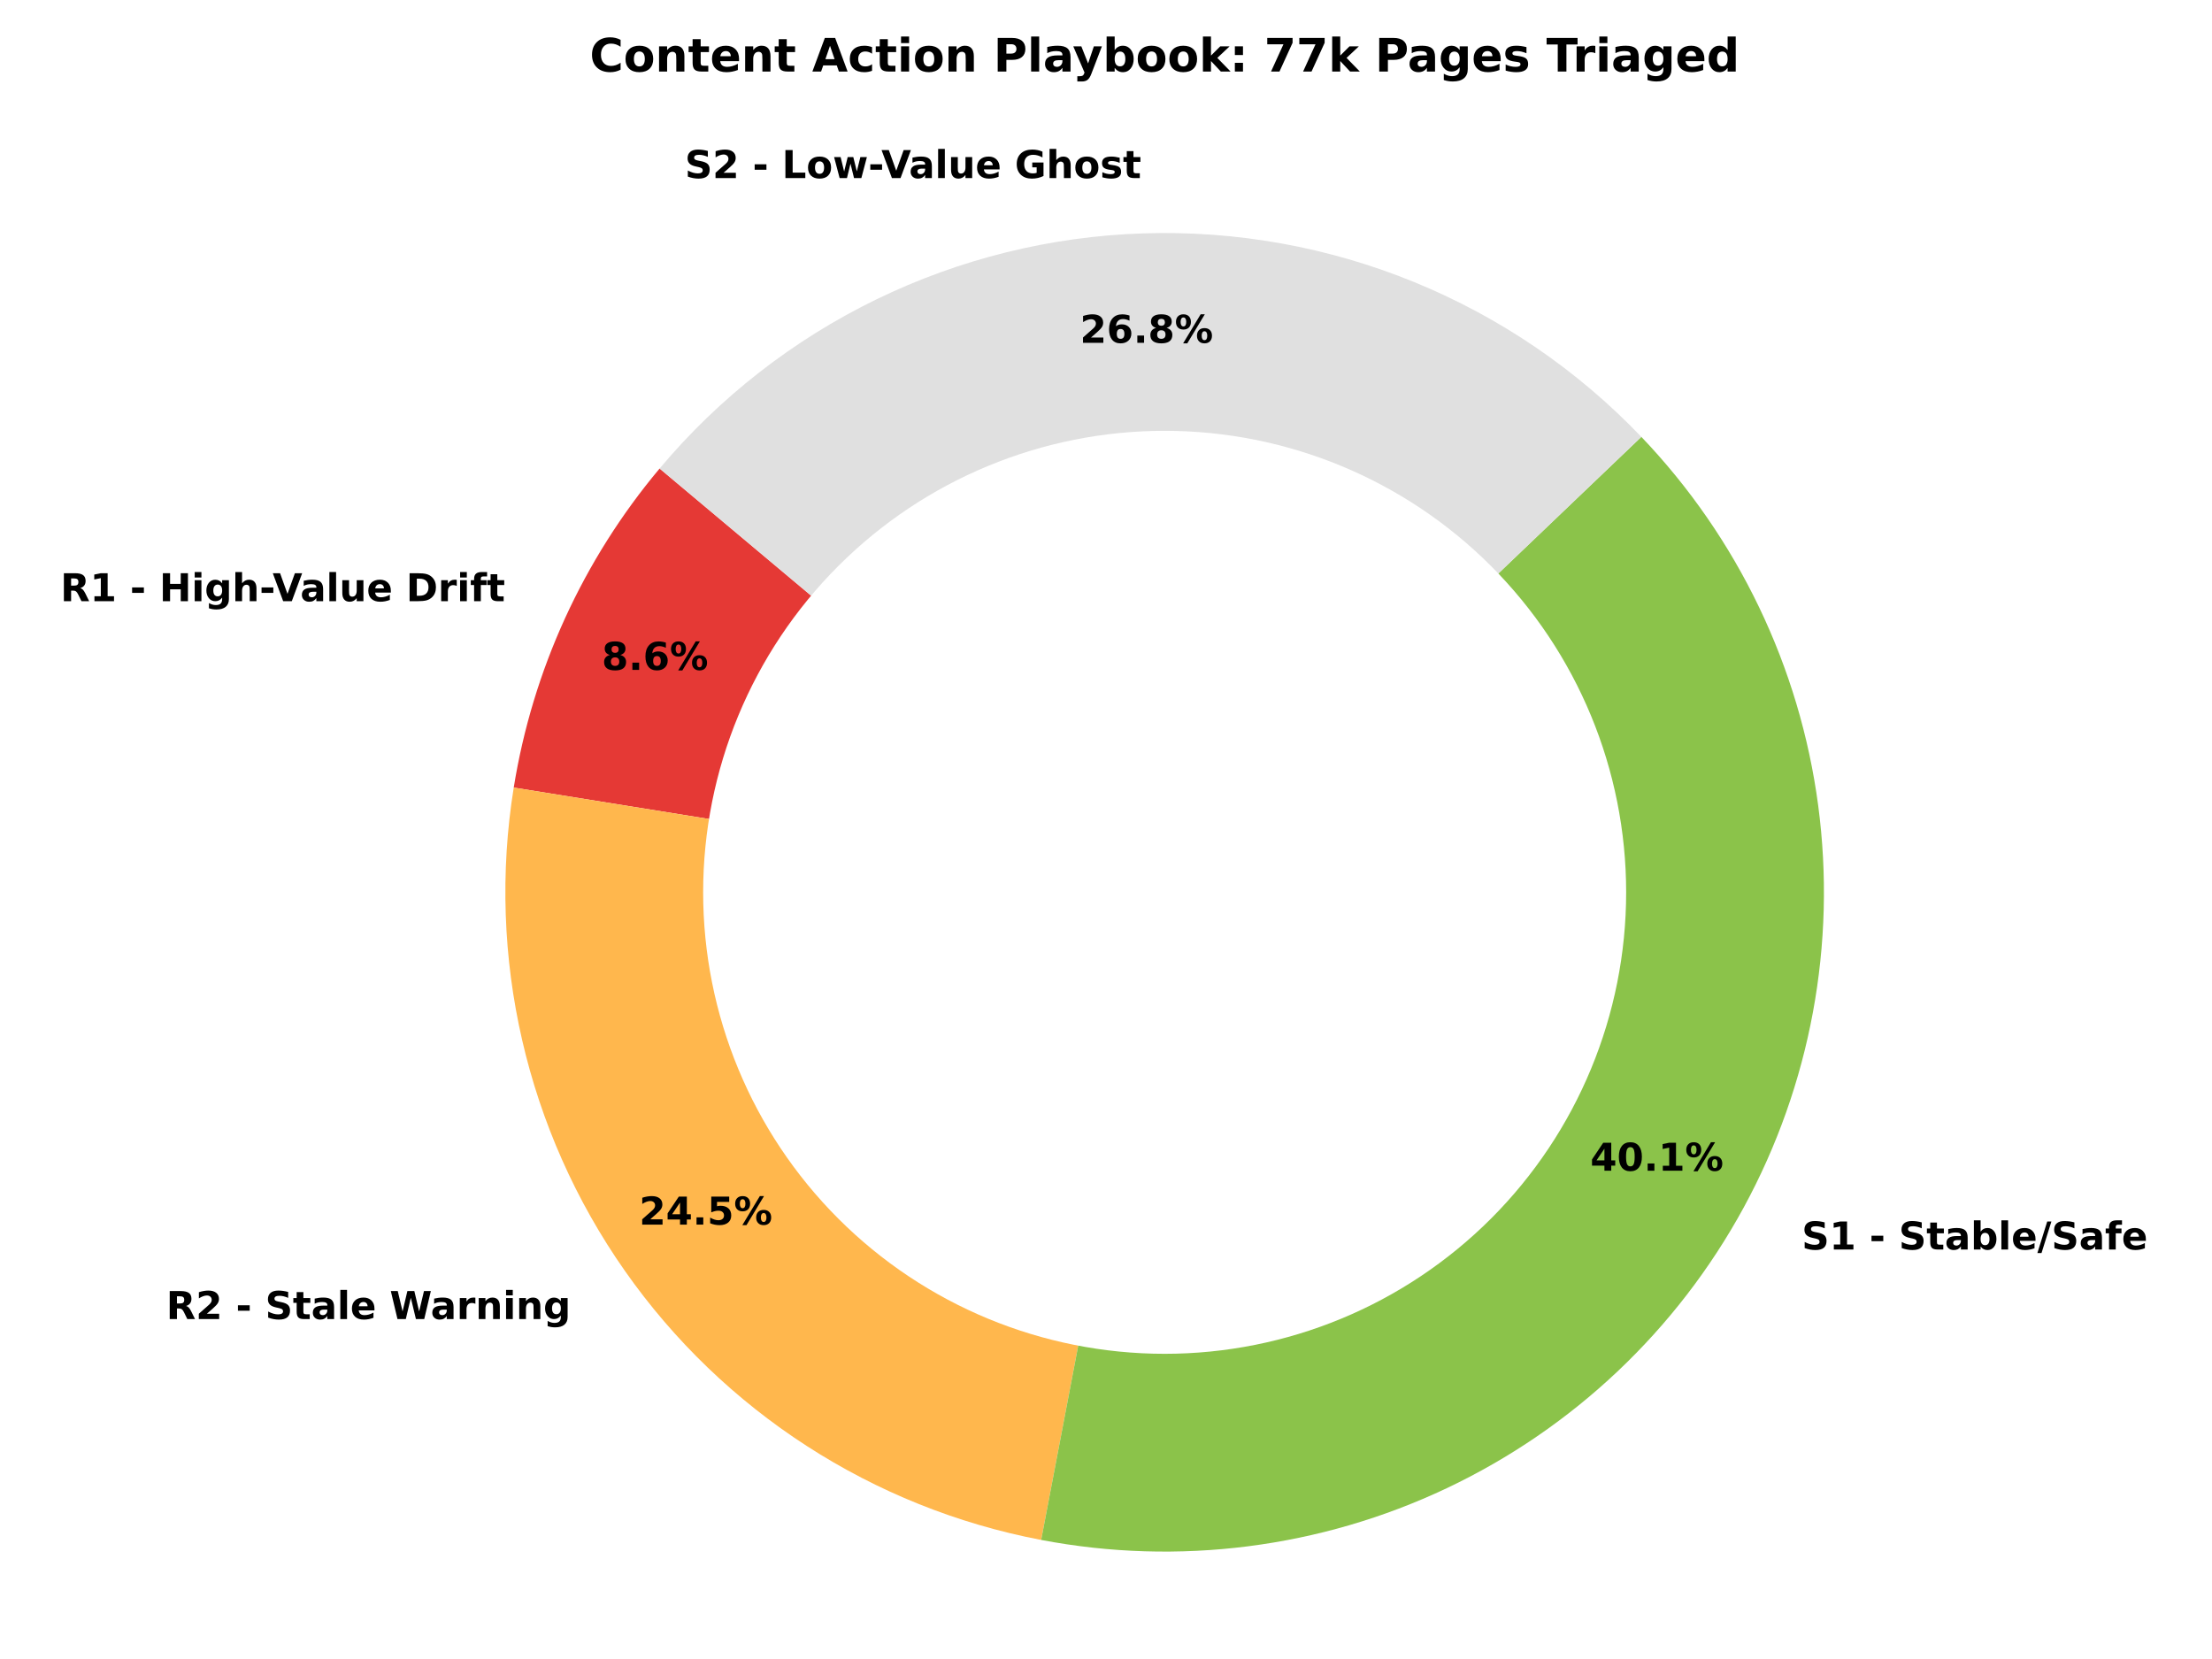
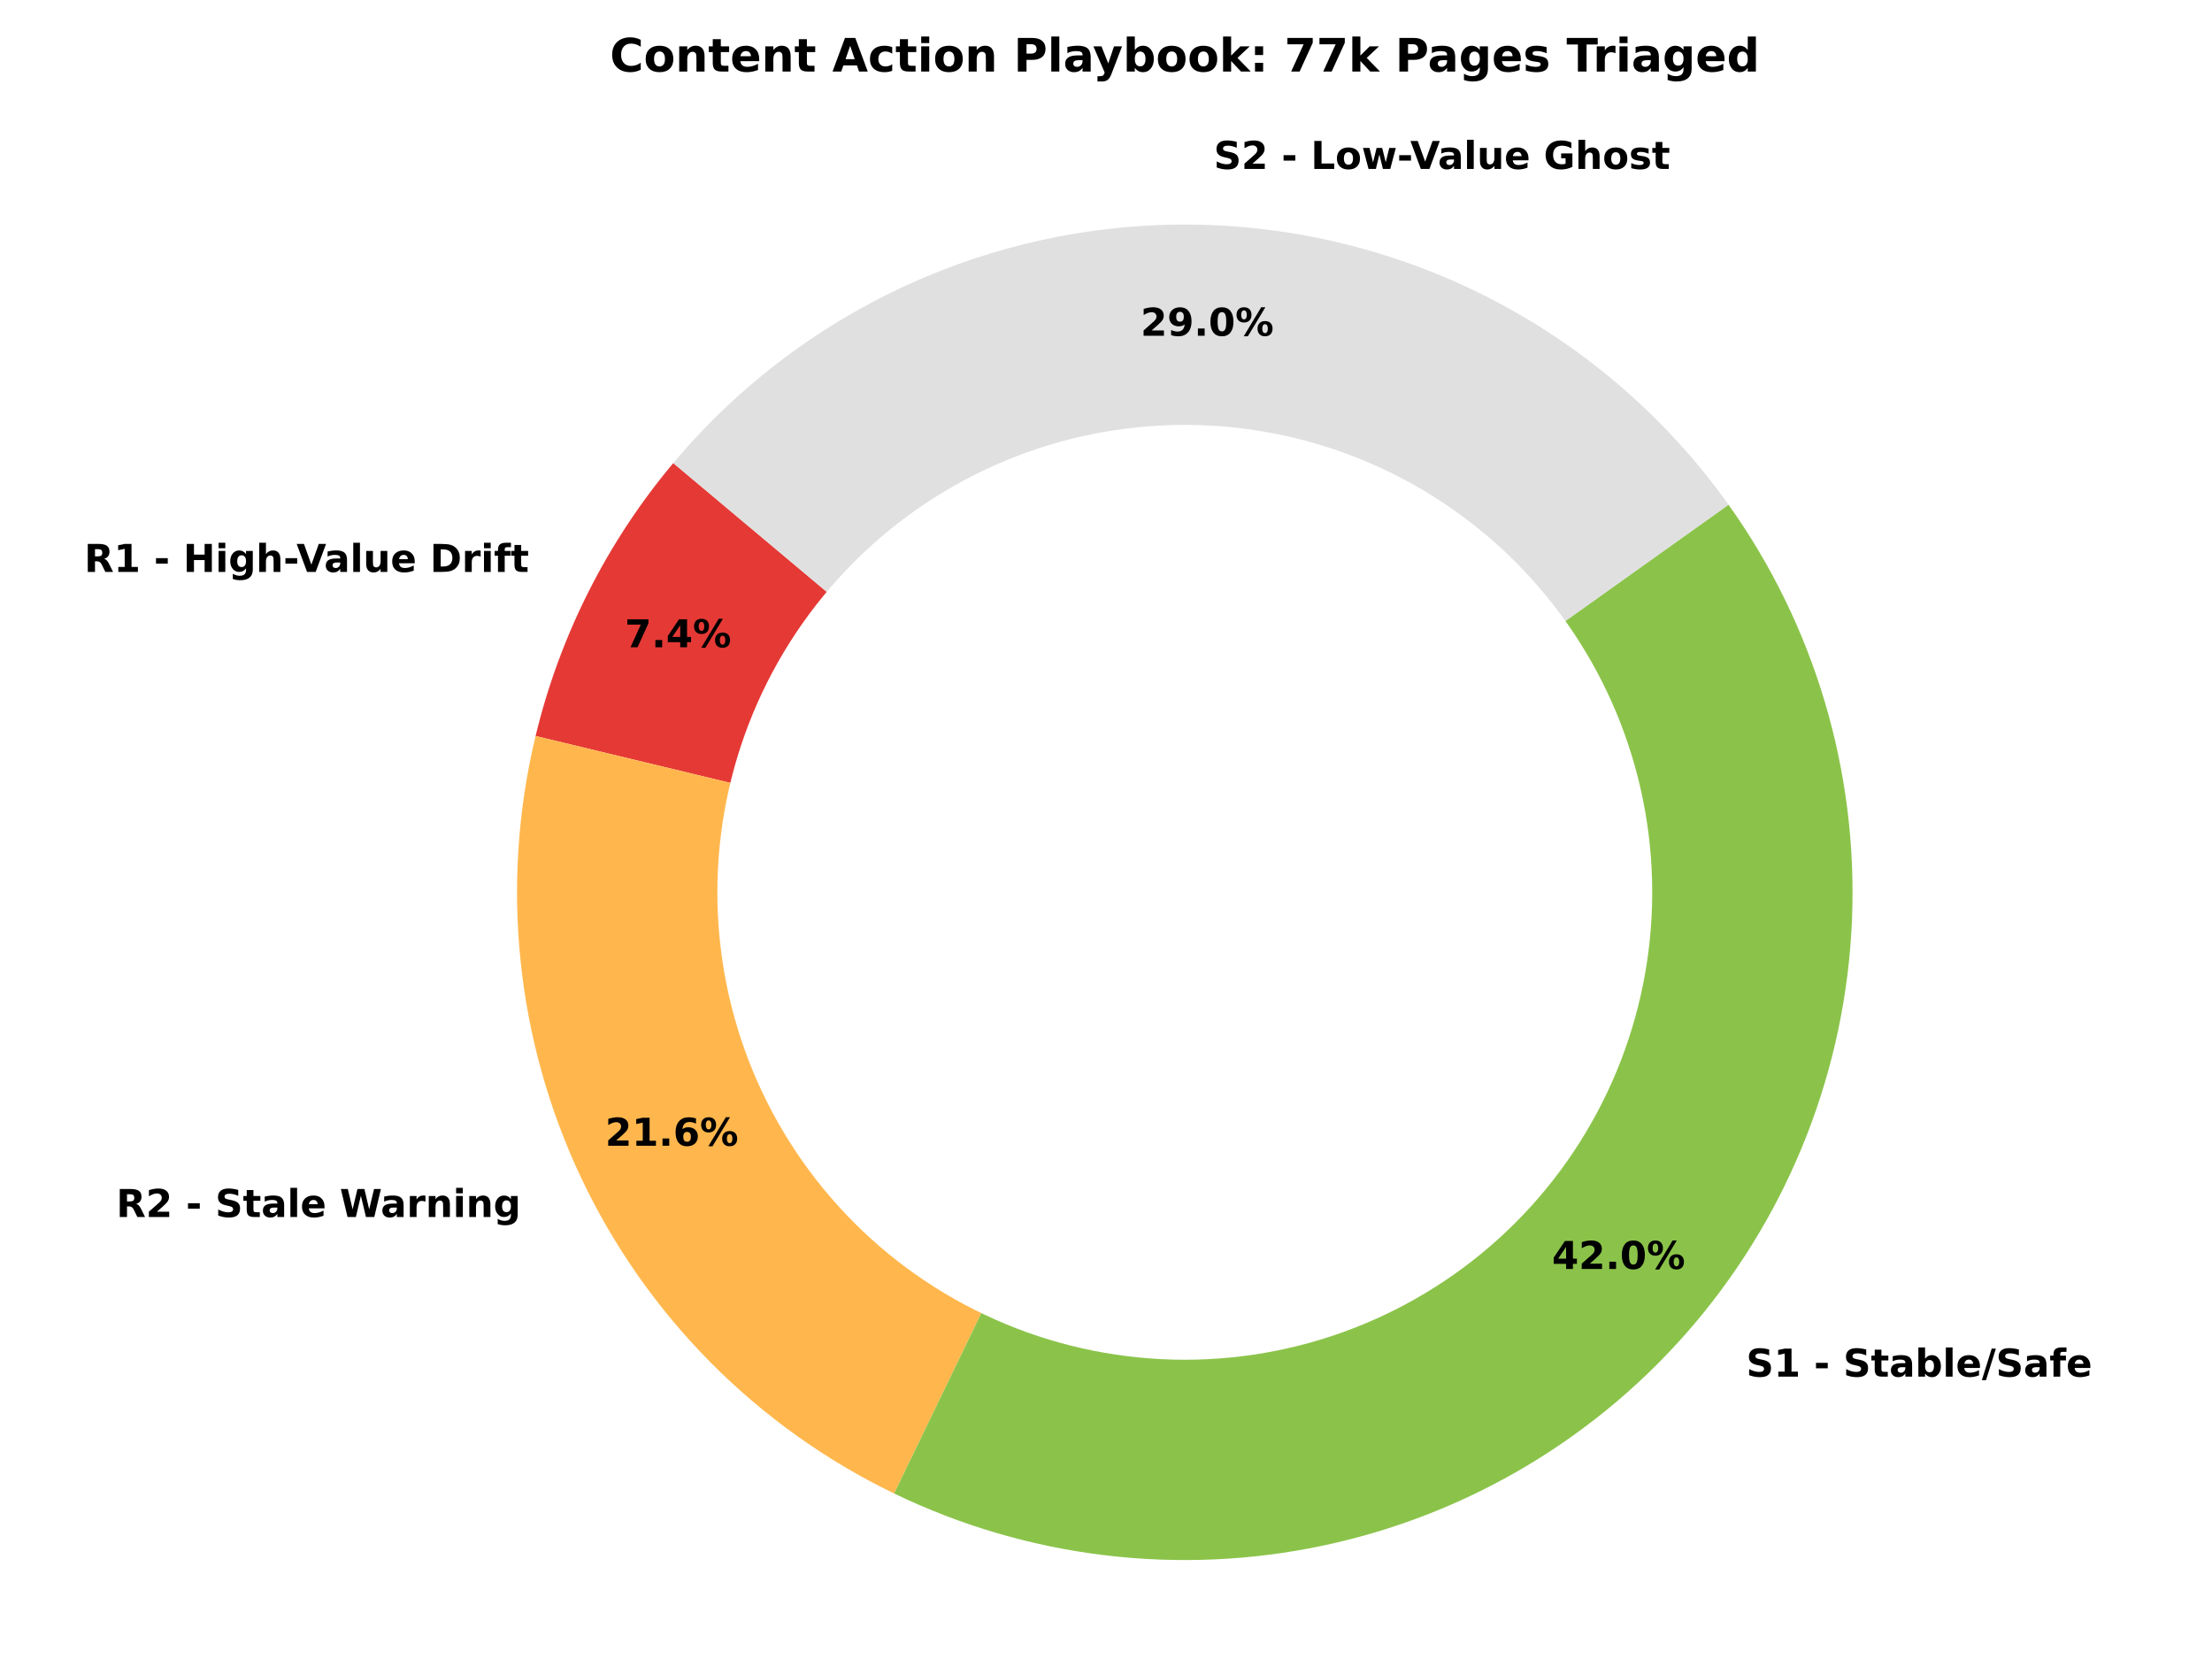
<svg xmlns="http://www.w3.org/2000/svg" xmlns:xlink="http://www.w3.org/1999/xlink" width="576pt" height="432pt" viewBox="0 0 576 432" version="1.1">
  <defs>
    <style type="text/css">*{stroke-linejoin: round; stroke-linecap: butt}</style>
  </defs>
  <g id="figure_1">
    <g id="patch_1">
      <path d="M 0 432  L 576 432  L 576 0  L 0 0  z " style="fill: #ffffff" />
    </g>
    <g id="axes_1">
      <g id="patch_2">
-         <path d="M 171.76 122.005  C 161.839 133.828 153.558 146.935 147.14 160.971  C 140.723 175.007 136.227 189.845 133.775 205.083  L 303.272 232.356  z " style="fill: #e53935" />
+         <path d="M 175.316 120.588  C 166.703 130.852 159.306 142.078 153.271 154.041  C 147.236 166.005 142.604 178.626 139.467 191.653  L 308.518 232.357  z " style="fill: #e53935" />
      </g>
      <g id="patch_3">
-         <path d="M 133.775 205.083  C 126.681 249.174 137.063 294.338 162.698 330.906  C 188.334 367.473 227.252 392.632 271.12 400.996  L 303.272 232.356  z " style="fill: #ffb74d" />
+         <path d="M 139.467 191.653  C 130.176 230.241 134.372 270.871 151.352 306.747  C 168.333 342.622 197.096 371.624 232.829 388.901  L 308.518 232.357  z " style="fill: #ffb74d" />
      </g>
      <g id="patch_4">
-         <path d="M 271.12 400.996  C 306.851 407.808 343.838 403.091 376.715 387.53  C 409.593 371.969 436.689 346.355 454.073 314.404  C 471.457 282.453 478.245 245.789 473.451 209.733  C 468.658 173.676 452.527 140.059 427.399 113.759  L 303.272 232.356  z " style="fill: #8bc34a" />
+         <path d="M 232.829 388.901  C 267.585 405.705 306.966 410.465 344.724 402.427  C 382.482 394.389 416.509 374 441.406 344.497  C 466.303 314.994 480.68 278.023 482.255 239.451  C 483.829 200.878 472.515 162.858 450.106 131.424  L 308.518 232.357  z " style="fill: #8bc34a" />
      </g>
      <g id="patch_5">
-         <path d="M 427.399 113.759  C 410.727 96.309 390.56 82.569 368.219 73.439  C 345.877 64.308 321.86 59.991 297.738 60.769  C 273.615 61.547 249.926 67.403 228.219 77.954  C 206.513 88.505 187.274 103.516 171.76 122.005  L 303.272 232.356  z " style="fill: #e0e0e0" />
+         <path d="M 450.106 131.424  C 434.697 109.807 414.54 92.004 391.186 79.384  C 367.832 66.763 341.895 59.656 315.369 58.61  C 288.844 57.564 262.427 62.606 238.152 73.349  C 213.876 84.091 192.38 100.252 175.317 120.587  L 308.518 232.357  z " style="fill: #e0e0e0" />
      </g>
      <g id="patch_6">
-         <path d="M 303.272 352.53  C 335.142 352.53 365.712 339.868 388.247 317.332  C 410.783 294.796 423.446 264.227 423.446 232.356  C 423.446 200.486 410.783 169.917 388.247 147.381  C 365.712 124.845 335.142 112.183 303.272 112.183  C 271.401 112.183 240.832 124.845 218.296 147.381  C 195.76 169.917 183.098 200.486 183.098 232.356  C 183.098 264.227 195.76 294.796 218.296 317.332  C 240.832 339.868 271.401 352.53 303.272 352.53  z " clip-path="url(#p455f985bed)" style="fill: #ffffff" />
+         <path d="M 308.518 354.074  C 340.797 354.074 371.759 341.249 394.585 318.424  C 417.41 295.598 430.235 264.636 430.235 232.357  C 430.235 200.077 417.41 169.115 394.585 146.29  C 371.759 123.464 340.797 110.639 308.518 110.639  C 276.238 110.639 245.276 123.464 222.451 146.29  C 199.625 169.115 186.8 200.077 186.8 232.357  C 186.8 264.636 199.625 295.598 222.451 318.424  C 245.276 341.249 276.238 354.074 308.518 354.074  z " clip-path="url(#pfb71fe44e1)" style="fill: #ffffff" />
      </g>
      <g id="matplotlib.axis_1" />
      <g id="matplotlib.axis_2" />
      <g id="text_1">
-         <g transform="translate(15.7194 156.5527) scale(0.1 -0.1)">
+         <g transform="translate(21.93824 148.9302) scale(0.1 -0.1)">
          <defs>
            <path id="DejaVuSans-Bold-52" d="M 2297 2597  Q 2675 2597 2839 2737  Q 3003 2878 3003 3200  Q 3003 3519 2839 3656  Q 2675 3794 2297 3794  L 1791 3794  L 1791 2597  L 2297 2597  z M 1791 1766  L 1791 0  L 588 0  L 588 4666  L 2425 4666  Q 3347 4666 3776 4356  Q 4206 4047 4206 3378  Q 4206 2916 3982 2619  Q 3759 2322 3309 2181  Q 3556 2125 3751 1926  Q 3947 1728 4147 1325  L 4800 0  L 3519 0  L 2950 1159  Q 2778 1509 2601 1637  Q 2425 1766 2131 1766  L 1791 1766  z " transform="scale(0.015625)" />
            <path id="DejaVuSans-Bold-31" d="M 750 831  L 1813 831  L 1813 3847  L 722 3622  L 722 4441  L 1806 4666  L 2950 4666  L 2950 831  L 4013 831  L 4013 0  L 750 0  L 750 831  z " transform="scale(0.015625)" />
            <path id="DejaVuSans-Bold-20" transform="scale(0.015625)" />
            <path id="DejaVuSans-Bold-2d" d="M 347 2297  L 2309 2297  L 2309 1388  L 347 1388  L 347 2297  z " transform="scale(0.015625)" />
            <path id="DejaVuSans-Bold-48" d="M 588 4666  L 1791 4666  L 1791 2888  L 3566 2888  L 3566 4666  L 4769 4666  L 4769 0  L 3566 0  L 3566 1978  L 1791 1978  L 1791 0  L 588 0  L 588 4666  z " transform="scale(0.015625)" />
            <path id="DejaVuSans-Bold-69" d="M 538 3500  L 1656 3500  L 1656 0  L 538 0  L 538 3500  z M 538 4863  L 1656 4863  L 1656 3950  L 538 3950  L 538 4863  z " transform="scale(0.015625)" />
            <path id="DejaVuSans-Bold-67" d="M 2919 594  Q 2688 288 2409 144  Q 2131 0 1766 0  Q 1125 0 706 504  Q 288 1009 288 1791  Q 288 2575 706 3076  Q 1125 3578 1766 3578  Q 2131 3578 2409 3434  Q 2688 3291 2919 2981  L 2919 3500  L 4044 3500  L 4044 353  Q 4044 -491 3511 -936  Q 2978 -1381 1966 -1381  Q 1638 -1381 1331 -1331  Q 1025 -1281 716 -1178  L 716 -306  Q 1009 -475 1290 -558  Q 1572 -641 1856 -641  Q 2406 -641 2662 -400  Q 2919 -159 2919 353  L 2919 594  z M 2181 2772  Q 1834 2772 1640 2515  Q 1447 2259 1447 1791  Q 1447 1309 1634 1061  Q 1822 813 2181 813  Q 2531 813 2725 1069  Q 2919 1325 2919 1791  Q 2919 2259 2725 2515  Q 2531 2772 2181 2772  z " transform="scale(0.015625)" />
            <path id="DejaVuSans-Bold-68" d="M 4056 2131  L 4056 0  L 2931 0  L 2931 347  L 2931 1625  Q 2931 2084 2911 2256  Q 2891 2428 2841 2509  Q 2775 2619 2662 2680  Q 2550 2741 2406 2741  Q 2056 2741 1856 2470  Q 1656 2200 1656 1722  L 1656 0  L 538 0  L 538 4863  L 1656 4863  L 1656 2988  Q 1909 3294 2193 3439  Q 2478 3584 2822 3584  Q 3428 3584 3742 3212  Q 4056 2841 4056 2131  z " transform="scale(0.015625)" />
            <path id="DejaVuSans-Bold-56" d="M 31 4666  L 1241 4666  L 2478 1222  L 3713 4666  L 4922 4666  L 3194 0  L 1759 0  L 31 4666  z " transform="scale(0.015625)" />
            <path id="DejaVuSans-Bold-61" d="M 2106 1575  Q 1756 1575 1579 1456  Q 1403 1338 1403 1106  Q 1403 894 1545 773  Q 1688 653 1941 653  Q 2256 653 2472 879  Q 2688 1106 2688 1447  L 2688 1575  L 2106 1575  z M 3816 1997  L 3816 0  L 2688 0  L 2688 519  Q 2463 200 2181 54  Q 1900 -91 1497 -91  Q 953 -91 614 226  Q 275 544 275 1050  Q 275 1666 698 1953  Q 1122 2241 2028 2241  L 2688 2241  L 2688 2328  Q 2688 2594 2478 2717  Q 2269 2841 1825 2841  Q 1466 2841 1156 2769  Q 847 2697 581 2553  L 581 3406  Q 941 3494 1303 3539  Q 1666 3584 2028 3584  Q 2975 3584 3395 3211  Q 3816 2838 3816 1997  z " transform="scale(0.015625)" />
            <path id="DejaVuSans-Bold-6c" d="M 538 4863  L 1656 4863  L 1656 0  L 538 0  L 538 4863  z " transform="scale(0.015625)" />
            <path id="DejaVuSans-Bold-75" d="M 500 1363  L 500 3500  L 1625 3500  L 1625 3150  Q 1625 2866 1622 2436  Q 1619 2006 1619 1863  Q 1619 1441 1641 1255  Q 1663 1069 1716 984  Q 1784 875 1895 815  Q 2006 756 2150 756  Q 2500 756 2700 1025  Q 2900 1294 2900 1772  L 2900 3500  L 4019 3500  L 4019 0  L 2900 0  L 2900 506  Q 2647 200 2364 54  Q 2081 -91 1741 -91  Q 1134 -91 817 281  Q 500 653 500 1363  z " transform="scale(0.015625)" />
            <path id="DejaVuSans-Bold-65" d="M 4031 1759  L 4031 1441  L 1416 1441  Q 1456 1047 1700 850  Q 1944 653 2381 653  Q 2734 653 3104 758  Q 3475 863 3866 1075  L 3866 213  Q 3469 63 3072 -14  Q 2675 -91 2278 -91  Q 1328 -91 801 392  Q 275 875 275 1747  Q 275 2603 792 3093  Q 1309 3584 2216 3584  Q 3041 3584 3536 3087  Q 4031 2591 4031 1759  z M 2881 2131  Q 2881 2450 2695 2645  Q 2509 2841 2209 2841  Q 1884 2841 1681 2658  Q 1478 2475 1428 2131  L 2881 2131  z " transform="scale(0.015625)" />
            <path id="DejaVuSans-Bold-44" d="M 1791 3756  L 1791 909  L 2222 909  Q 2959 909 3348 1275  Q 3738 1641 3738 2338  Q 3738 3031 3350 3393  Q 2963 3756 2222 3756  L 1791 3756  z M 588 4666  L 1856 4666  Q 2919 4666 3439 4514  Q 3959 4363 4331 4000  Q 4659 3684 4818 3271  Q 4978 2859 4978 2338  Q 4978 1809 4818 1395  Q 4659 981 4331 666  Q 3956 303 3431 151  Q 2906 0 1856 0  L 588 0  L 588 4666  z " transform="scale(0.015625)" />
            <path id="DejaVuSans-Bold-72" d="M 3138 2547  Q 2991 2616 2845 2648  Q 2700 2681 2553 2681  Q 2122 2681 1889 2404  Q 1656 2128 1656 1613  L 1656 0  L 538 0  L 538 3500  L 1656 3500  L 1656 2925  Q 1872 3269 2151 3426  Q 2431 3584 2822 3584  Q 2878 3584 2943 3579  Q 3009 3575 3134 3559  L 3138 2547  z " transform="scale(0.015625)" />
            <path id="DejaVuSans-Bold-66" d="M 2841 4863  L 2841 4128  L 2222 4128  Q 1984 4128 1890 4042  Q 1797 3956 1797 3744  L 1797 3500  L 2753 3500  L 2753 2700  L 1797 2700  L 1797 0  L 678 0  L 678 2700  L 122 2700  L 122 3500  L 678 3500  L 678 3744  Q 678 4316 997 4589  Q 1316 4863 1984 4863  L 2841 4863  z " transform="scale(0.015625)" />
            <path id="DejaVuSans-Bold-74" d="M 1759 4494  L 1759 3500  L 2913 3500  L 2913 2700  L 1759 2700  L 1759 1216  Q 1759 972 1856 886  Q 1953 800 2241 800  L 2816 800  L 2816 0  L 1856 0  Q 1194 0 917 276  Q 641 553 641 1216  L 641 2700  L 84 2700  L 84 3500  L 641 3500  L 641 4494  L 1759 4494  z " transform="scale(0.015625)" />
          </defs>
          <use xlink:href="#DejaVuSans-Bold-52" />
          <use xlink:href="#DejaVuSans-Bold-31" transform="translate(77.00195 0)" />
          <use xlink:href="#DejaVuSans-Bold-20" transform="translate(146.582 0)" />
          <use xlink:href="#DejaVuSans-Bold-2d" transform="translate(181.3965 0)" />
          <use xlink:href="#DejaVuSans-Bold-20" transform="translate(222.9004 0)" />
          <use xlink:href="#DejaVuSans-Bold-48" transform="translate(257.7148 0)" />
          <use xlink:href="#DejaVuSans-Bold-69" transform="translate(341.4062 0)" />
          <use xlink:href="#DejaVuSans-Bold-67" transform="translate(375.6836 0)" />
          <use xlink:href="#DejaVuSans-Bold-68" transform="translate(447.2656 0)" />
          <use xlink:href="#DejaVuSans-Bold-2d" transform="translate(518.457 0)" />
          <use xlink:href="#DejaVuSans-Bold-56" transform="translate(552.7109 0)" />
          <use xlink:href="#DejaVuSans-Bold-61" transform="translate(624.6035 0)" />
          <use xlink:href="#DejaVuSans-Bold-6c" transform="translate(692.084 0)" />
          <use xlink:href="#DejaVuSans-Bold-75" transform="translate(726.3613 0)" />
          <use xlink:href="#DejaVuSans-Bold-65" transform="translate(797.5527 0)" />
          <use xlink:href="#DejaVuSans-Bold-20" transform="translate(865.375 0)" />
          <use xlink:href="#DejaVuSans-Bold-44" transform="translate(900.1895 0)" />
          <use xlink:href="#DejaVuSans-Bold-72" transform="translate(983.1973 0)" />
          <use xlink:href="#DejaVuSans-Bold-69" transform="translate(1032.514 0)" />
          <use xlink:href="#DejaVuSans-Bold-66" transform="translate(1066.791 0)" />
          <use xlink:href="#DejaVuSans-Bold-74" transform="translate(1110.297 0)" />
        </g>
      </g>
      <g id="text_2">
-         <g transform="translate(156.6929 174.4381) scale(0.1 -0.1)">
-           <defs>
-             <path id="DejaVuSans-Bold-38" d="M 2228 2088  Q 1891 2088 1709 1903  Q 1528 1719 1528 1375  Q 1528 1031 1709 848  Q 1891 666 2228 666  Q 2563 666 2741 848  Q 2919 1031 2919 1375  Q 2919 1722 2741 1905  Q 2563 2088 2228 2088  z M 1350 2484  Q 925 2613 709 2878  Q 494 3144 494 3541  Q 494 4131 934 4440  Q 1375 4750 2228 4750  Q 3075 4750 3515 4442  Q 3956 4134 3956 3541  Q 3956 3144 3739 2878  Q 3522 2613 3097 2484  Q 3572 2353 3814 2058  Q 4056 1763 4056 1313  Q 4056 619 3595 264  Q 3134 -91 2228 -91  Q 1319 -91 855 264  Q 391 619 391 1313  Q 391 1763 633 2058  Q 875 2353 1350 2484  z M 1631 3419  Q 1631 3141 1786 2991  Q 1941 2841 2228 2841  Q 2509 2841 2662 2991  Q 2816 3141 2816 3419  Q 2816 3697 2662 3845  Q 2509 3994 2228 3994  Q 1941 3994 1786 3844  Q 1631 3694 1631 3419  z " transform="scale(0.015625)" />
+         <g transform="translate(162.6906 168.548) scale(0.1 -0.1)">
+           <defs>
+             <path id="DejaVuSans-Bold-37" d="M 428 4666  L 3944 4666  L 3944 3988  L 2125 0  L 953 0  L 2675 3781  L 428 3781  L 428 4666  z " transform="scale(0.015625)" />
            <path id="DejaVuSans-Bold-2e" d="M 653 1209  L 1778 1209  L 1778 0  L 653 0  L 653 1209  z " transform="scale(0.015625)" />
-             <path id="DejaVuSans-Bold-36" d="M 2316 2303  Q 2000 2303 1842 2098  Q 1684 1894 1684 1484  Q 1684 1075 1842 870  Q 2000 666 2316 666  Q 2634 666 2792 870  Q 2950 1075 2950 1484  Q 2950 1894 2792 2098  Q 2634 2303 2316 2303  z M 3803 4544  L 3803 3681  Q 3506 3822 3243 3889  Q 2981 3956 2731 3956  Q 2194 3956 1894 3657  Q 1594 3359 1544 2772  Q 1750 2925 1990 3001  Q 2231 3078 2516 3078  Q 3231 3078 3670 2659  Q 4109 2241 4109 1563  Q 4109 813 3618 361  Q 3128 -91 2303 -91  Q 1394 -91 895 523  Q 397 1138 397 2266  Q 397 3422 980 4083  Q 1563 4744 2578 4744  Q 2900 4744 3203 4694  Q 3506 4644 3803 4544  z " transform="scale(0.015625)" />
+             <path id="DejaVuSans-Bold-34" d="M 2356 3675  L 1038 1722  L 2356 1722  L 2356 3675  z M 2156 4666  L 3494 4666  L 3494 1722  L 4159 1722  L 4159 850  L 3494 850  L 3494 0  L 2356 0  L 2356 850  L 288 850  L 288 1881  L 2156 4666  z " transform="scale(0.015625)" />
            <path id="DejaVuSans-Bold-25" d="M 4959 1925  Q 4738 1925 4616 1733  Q 4494 1541 4494 1184  Q 4494 825 4614 633  Q 4734 441 4959 441  Q 5184 441 5303 633  Q 5422 825 5422 1184  Q 5422 1541 5301 1733  Q 5181 1925 4959 1925  z M 4959 2450  Q 5541 2450 5875 2112  Q 6209 1775 6209 1184  Q 6209 594 5875 251  Q 5541 -91 4959 -91  Q 4378 -91 4042 251  Q 3706 594 3706 1184  Q 3706 1772 4042 2111  Q 4378 2450 4959 2450  z M 2094 -91  L 1403 -91  L 4319 4750  L 5013 4750  L 2094 -91  z M 1453 4750  Q 2034 4750 2367 4411  Q 2700 4072 2700 3481  Q 2700 2891 2367 2550  Q 2034 2209 1453 2209  Q 872 2209 539 2550  Q 206 2891 206 3481  Q 206 4072 539 4411  Q 872 4750 1453 4750  z M 1453 4225  Q 1228 4225 1106 4031  Q 984 3838 984 3481  Q 984 3122 1106 2926  Q 1228 2731 1453 2731  Q 1678 2731 1798 2926  Q 1919 3122 1919 3481  Q 1919 3838 1797 4031  Q 1675 4225 1453 4225  z " transform="scale(0.015625)" />
          </defs>
-           <use xlink:href="#DejaVuSans-Bold-38" />
+           <use xlink:href="#DejaVuSans-Bold-37" />
          <use xlink:href="#DejaVuSans-Bold-2e" transform="translate(69.58008 0)" />
-           <use xlink:href="#DejaVuSans-Bold-36" transform="translate(107.5684 0)" />
+           <use xlink:href="#DejaVuSans-Bold-34" transform="translate(107.5684 0)" />
          <use xlink:href="#DejaVuSans-Bold-25" transform="translate(177.1484 0)" />
        </g>
      </g>
      <g id="text_3">
-         <g transform="translate(43.27834 343.481) scale(0.1 -0.1)">
+         <g transform="translate(30.2732 316.9061) scale(0.1 -0.1)">
          <defs>
            <path id="DejaVuSans-Bold-32" d="M 1844 884  L 3897 884  L 3897 0  L 506 0  L 506 884  L 2209 2388  Q 2438 2594 2547 2791  Q 2656 2988 2656 3200  Q 2656 3528 2436 3728  Q 2216 3928 1850 3928  Q 1569 3928 1234 3808  Q 900 3688 519 3450  L 519 4475  Q 925 4609 1322 4679  Q 1719 4750 2100 4750  Q 2938 4750 3402 4381  Q 3866 4013 3866 3353  Q 3866 2972 3669 2642  Q 3472 2313 2841 1759  L 1844 884  z " transform="scale(0.015625)" />
            <path id="DejaVuSans-Bold-53" d="M 3834 4519  L 3834 3531  Q 3450 3703 3084 3790  Q 2719 3878 2394 3878  Q 1963 3878 1756 3759  Q 1550 3641 1550 3391  Q 1550 3203 1689 3098  Q 1828 2994 2194 2919  L 2706 2816  Q 3484 2659 3812 2340  Q 4141 2022 4141 1434  Q 4141 663 3683 286  Q 3225 -91 2284 -91  Q 1841 -91 1394 -6  Q 947 78 500 244  L 500 1259  Q 947 1022 1364 901  Q 1781 781 2169 781  Q 2563 781 2772 912  Q 2981 1044 2981 1288  Q 2981 1506 2839 1625  Q 2697 1744 2272 1838  L 1806 1941  Q 1106 2091 782 2419  Q 459 2747 459 3303  Q 459 4000 909 4375  Q 1359 4750 2203 4750  Q 2588 4750 2994 4692  Q 3400 4634 3834 4519  z " transform="scale(0.015625)" />
            <path id="DejaVuSans-Bold-57" d="M 191 4666  L 1344 4666  L 2150 1275  L 2950 4666  L 4109 4666  L 4909 1275  L 5716 4666  L 6859 4666  L 5759 0  L 4372 0  L 3525 3547  L 2688 0  L 1300 0  L 191 4666  z " transform="scale(0.015625)" />
            <path id="DejaVuSans-Bold-6e" d="M 4056 2131  L 4056 0  L 2931 0  L 2931 347  L 2931 1631  Q 2931 2084 2911 2256  Q 2891 2428 2841 2509  Q 2775 2619 2662 2680  Q 2550 2741 2406 2741  Q 2056 2741 1856 2470  Q 1656 2200 1656 1722  L 1656 0  L 538 0  L 538 3500  L 1656 3500  L 1656 2988  Q 1909 3294 2193 3439  Q 2478 3584 2822 3584  Q 3428 3584 3742 3212  Q 4056 2841 4056 2131  z " transform="scale(0.015625)" />
          </defs>
          <use xlink:href="#DejaVuSans-Bold-52" />
          <use xlink:href="#DejaVuSans-Bold-32" transform="translate(77.00195 0)" />
          <use xlink:href="#DejaVuSans-Bold-20" transform="translate(146.582 0)" />
          <use xlink:href="#DejaVuSans-Bold-2d" transform="translate(181.3965 0)" />
          <use xlink:href="#DejaVuSans-Bold-20" transform="translate(222.9004 0)" />
          <use xlink:href="#DejaVuSans-Bold-53" transform="translate(257.7148 0)" />
          <use xlink:href="#DejaVuSans-Bold-74" transform="translate(329.7363 0)" />
          <use xlink:href="#DejaVuSans-Bold-61" transform="translate(377.5391 0)" />
          <use xlink:href="#DejaVuSans-Bold-6c" transform="translate(445.0195 0)" />
          <use xlink:href="#DejaVuSans-Bold-65" transform="translate(479.2969 0)" />
          <use xlink:href="#DejaVuSans-Bold-20" transform="translate(547.1191 0)" />
          <use xlink:href="#DejaVuSans-Bold-57" transform="translate(581.9336 0)" />
          <use xlink:href="#DejaVuSans-Bold-61" transform="translate(688.6113 0)" />
          <use xlink:href="#DejaVuSans-Bold-72" transform="translate(756.0918 0)" />
          <use xlink:href="#DejaVuSans-Bold-6e" transform="translate(805.4082 0)" />
          <use xlink:href="#DejaVuSans-Bold-69" transform="translate(876.5996 0)" />
          <use xlink:href="#DejaVuSans-Bold-6e" transform="translate(910.877 0)" />
          <use xlink:href="#DejaVuSans-Bold-67" transform="translate(982.0684 0)" />
        </g>
      </g>
      <g id="text_4">
-         <g transform="translate(166.4381 318.8827) scale(0.1 -0.1)">
-           <defs>
-             <path id="DejaVuSans-Bold-34" d="M 2356 3675  L 1038 1722  L 2356 1722  L 2356 3675  z M 2156 4666  L 3494 4666  L 3494 1722  L 4159 1722  L 4159 850  L 3494 850  L 3494 0  L 2356 0  L 2356 850  L 288 850  L 288 1881  L 2156 4666  z " transform="scale(0.015625)" />
-             <path id="DejaVuSans-Bold-35" d="M 678 4666  L 3669 4666  L 3669 3781  L 1638 3781  L 1638 3059  Q 1775 3097 1914 3117  Q 2053 3138 2203 3138  Q 3056 3138 3531 2711  Q 4006 2284 4006 1522  Q 4006 766 3489 337  Q 2972 -91 2053 -91  Q 1656 -91 1267 -14  Q 878 63 494 219  L 494 1166  Q 875 947 1217 837  Q 1559 728 1863 728  Q 2300 728 2551 942  Q 2803 1156 2803 1522  Q 2803 1891 2551 2103  Q 2300 2316 1863 2316  Q 1603 2316 1309 2248  Q 1016 2181 678 2041  L 678 4666  z " transform="scale(0.015625)" />
+         <g transform="translate(157.5809 298.3477) scale(0.1 -0.1)">
+           <defs>
+             <path id="DejaVuSans-Bold-36" d="M 2316 2303  Q 2000 2303 1842 2098  Q 1684 1894 1684 1484  Q 1684 1075 1842 870  Q 2000 666 2316 666  Q 2634 666 2792 870  Q 2950 1075 2950 1484  Q 2950 1894 2792 2098  Q 2634 2303 2316 2303  z M 3803 4544  L 3803 3681  Q 3506 3822 3243 3889  Q 2981 3956 2731 3956  Q 2194 3956 1894 3657  Q 1594 3359 1544 2772  Q 1750 2925 1990 3001  Q 2231 3078 2516 3078  Q 3231 3078 3670 2659  Q 4109 2241 4109 1563  Q 4109 813 3618 361  Q 3128 -91 2303 -91  Q 1394 -91 895 523  Q 397 1138 397 2266  Q 397 3422 980 4083  Q 1563 4744 2578 4744  Q 2900 4744 3203 4694  Q 3506 4644 3803 4544  z " transform="scale(0.015625)" />
          </defs>
          <use xlink:href="#DejaVuSans-Bold-32" />
-           <use xlink:href="#DejaVuSans-Bold-34" transform="translate(69.58008 0)" />
+           <use xlink:href="#DejaVuSans-Bold-31" transform="translate(69.58008 0)" />
          <use xlink:href="#DejaVuSans-Bold-2e" transform="translate(139.1602 0)" />
-           <use xlink:href="#DejaVuSans-Bold-35" transform="translate(177.1484 0)" />
+           <use xlink:href="#DejaVuSans-Bold-36" transform="translate(177.1484 0)" />
          <use xlink:href="#DejaVuSans-Bold-25" transform="translate(246.7285 0)" />
        </g>
      </g>
      <g id="text_5">
-         <g transform="translate(469.1534 325.3683) scale(0.1 -0.1)">
+         <g transform="translate(454.6951 358.4703) scale(0.1 -0.1)">
          <defs>
            <path id="DejaVuSans-Bold-62" d="M 2400 722  Q 2759 722 2948 984  Q 3138 1247 3138 1747  Q 3138 2247 2948 2509  Q 2759 2772 2400 2772  Q 2041 2772 1848 2508  Q 1656 2244 1656 1747  Q 1656 1250 1848 986  Q 2041 722 2400 722  z M 1656 2988  Q 1888 3294 2169 3439  Q 2450 3584 2816 3584  Q 3463 3584 3878 3070  Q 4294 2556 4294 1747  Q 4294 938 3878 423  Q 3463 -91 2816 -91  Q 2450 -91 2169 54  Q 1888 200 1656 506  L 1656 0  L 538 0  L 538 4863  L 1656 4863  L 1656 2988  z " transform="scale(0.015625)" />
            <path id="DejaVuSans-Bold-2f" d="M 1644 4666  L 2338 4666  L 691 -594  L 0 -594  L 1644 4666  z " transform="scale(0.015625)" />
          </defs>
          <use xlink:href="#DejaVuSans-Bold-53" />
          <use xlink:href="#DejaVuSans-Bold-31" transform="translate(72.02148 0)" />
          <use xlink:href="#DejaVuSans-Bold-20" transform="translate(141.6016 0)" />
          <use xlink:href="#DejaVuSans-Bold-2d" transform="translate(176.416 0)" />
          <use xlink:href="#DejaVuSans-Bold-20" transform="translate(217.9199 0)" />
          <use xlink:href="#DejaVuSans-Bold-53" transform="translate(252.7344 0)" />
          <use xlink:href="#DejaVuSans-Bold-74" transform="translate(324.7559 0)" />
          <use xlink:href="#DejaVuSans-Bold-61" transform="translate(372.5586 0)" />
          <use xlink:href="#DejaVuSans-Bold-62" transform="translate(440.0391 0)" />
          <use xlink:href="#DejaVuSans-Bold-6c" transform="translate(511.6211 0)" />
          <use xlink:href="#DejaVuSans-Bold-65" transform="translate(545.8984 0)" />
          <use xlink:href="#DejaVuSans-Bold-2f" transform="translate(613.7207 0)" />
          <use xlink:href="#DejaVuSans-Bold-53" transform="translate(650.2441 0)" />
          <use xlink:href="#DejaVuSans-Bold-61" transform="translate(722.2656 0)" />
          <use xlink:href="#DejaVuSans-Bold-66" transform="translate(789.7461 0)" />
          <use xlink:href="#DejaVuSans-Bold-65" transform="translate(833.252 0)" />
        </g>
      </g>
      <g id="text_6">
-         <g transform="translate(414.1069 304.8563) scale(0.1 -0.1)">
+         <g transform="translate(404.1268 330.4352) scale(0.1 -0.1)">
          <defs>
            <path id="DejaVuSans-Bold-30" d="M 2944 2338  Q 2944 3213 2780 3570  Q 2616 3928 2228 3928  Q 1841 3928 1675 3570  Q 1509 3213 1509 2338  Q 1509 1453 1675 1090  Q 1841 728 2228 728  Q 2613 728 2778 1090  Q 2944 1453 2944 2338  z M 4147 2328  Q 4147 1169 3647 539  Q 3147 -91 2228 -91  Q 1306 -91 806 539  Q 306 1169 306 2328  Q 306 3491 806 4120  Q 1306 4750 2228 4750  Q 3147 4750 3647 4120  Q 4147 3491 4147 2328  z " transform="scale(0.015625)" />
          </defs>
          <use xlink:href="#DejaVuSans-Bold-34" />
-           <use xlink:href="#DejaVuSans-Bold-30" transform="translate(69.58008 0)" />
+           <use xlink:href="#DejaVuSans-Bold-32" transform="translate(69.58008 0)" />
          <use xlink:href="#DejaVuSans-Bold-2e" transform="translate(139.1602 0)" />
-           <use xlink:href="#DejaVuSans-Bold-31" transform="translate(177.1484 0)" />
+           <use xlink:href="#DejaVuSans-Bold-30" transform="translate(177.1484 0)" />
          <use xlink:href="#DejaVuSans-Bold-25" transform="translate(246.7285 0)" />
        </g>
      </g>
      <g id="text_7">
-         <g transform="translate(178.3292 46.36949) scale(0.1 -0.1)">
+         <g transform="translate(316.0542 43.99461) scale(0.1 -0.1)">
          <defs>
            <path id="DejaVuSans-Bold-4c" d="M 588 4666  L 1791 4666  L 1791 909  L 3903 909  L 3903 0  L 588 0  L 588 4666  z " transform="scale(0.015625)" />
            <path id="DejaVuSans-Bold-6f" d="M 2203 2784  Q 1831 2784 1636 2517  Q 1441 2250 1441 1747  Q 1441 1244 1636 976  Q 1831 709 2203 709  Q 2569 709 2762 976  Q 2956 1244 2956 1747  Q 2956 2250 2762 2517  Q 2569 2784 2203 2784  z M 2203 3584  Q 3106 3584 3614 3096  Q 4122 2609 4122 1747  Q 4122 884 3614 396  Q 3106 -91 2203 -91  Q 1297 -91 786 396  Q 275 884 275 1747  Q 275 2609 786 3096  Q 1297 3584 2203 3584  z " transform="scale(0.015625)" />
            <path id="DejaVuSans-Bold-77" d="M 225 3500  L 1313 3500  L 1900 1088  L 2491 3500  L 3425 3500  L 4013 1113  L 4603 3500  L 5691 3500  L 4769 0  L 3547 0  L 2956 2406  L 2369 0  L 1147 0  L 225 3500  z " transform="scale(0.015625)" />
            <path id="DejaVuSans-Bold-47" d="M 4781 347  Q 4331 128 3847 18  Q 3363 -91 2847 -91  Q 1681 -91 1000 561  Q 319 1213 319 2328  Q 319 3456 1012 4103  Q 1706 4750 2913 4750  Q 3378 4750 3804 4662  Q 4231 4575 4609 4403  L 4609 3438  Q 4219 3659 3833 3768  Q 3447 3878 3059 3878  Q 2341 3878 1952 3476  Q 1563 3075 1563 2328  Q 1563 1588 1938 1184  Q 2313 781 3003 781  Q 3191 781 3352 804  Q 3513 828 3641 878  L 3641 1784  L 2906 1784  L 2906 2591  L 4781 2591  L 4781 347  z " transform="scale(0.015625)" />
            <path id="DejaVuSans-Bold-73" d="M 3272 3391  L 3272 2541  Q 2913 2691 2578 2766  Q 2244 2841 1947 2841  Q 1628 2841 1473 2761  Q 1319 2681 1319 2516  Q 1319 2381 1436 2309  Q 1553 2238 1856 2203  L 2053 2175  Q 2913 2066 3209 1816  Q 3506 1566 3506 1031  Q 3506 472 3093 190  Q 2681 -91 1863 -91  Q 1516 -91 1145 -36  Q 775 19 384 128  L 384 978  Q 719 816 1070 734  Q 1422 653 1784 653  Q 2113 653 2278 743  Q 2444 834 2444 1013  Q 2444 1163 2330 1236  Q 2216 1309 1875 1350  L 1678 1375  Q 931 1469 631 1722  Q 331 1975 331 2491  Q 331 3047 712 3315  Q 1094 3584 1881 3584  Q 2191 3584 2531 3537  Q 2872 3491 3272 3391  z " transform="scale(0.015625)" />
          </defs>
          <use xlink:href="#DejaVuSans-Bold-53" />
          <use xlink:href="#DejaVuSans-Bold-32" transform="translate(72.02148 0)" />
          <use xlink:href="#DejaVuSans-Bold-20" transform="translate(141.6016 0)" />
          <use xlink:href="#DejaVuSans-Bold-2d" transform="translate(176.416 0)" />
          <use xlink:href="#DejaVuSans-Bold-20" transform="translate(217.9199 0)" />
          <use xlink:href="#DejaVuSans-Bold-4c" transform="translate(252.7344 0)" />
          <use xlink:href="#DejaVuSans-Bold-6f" transform="translate(316.4551 0)" />
          <use xlink:href="#DejaVuSans-Bold-77" transform="translate(385.1562 0)" />
          <use xlink:href="#DejaVuSans-Bold-2d" transform="translate(477.5391 0)" />
          <use xlink:href="#DejaVuSans-Bold-56" transform="translate(511.793 0)" />
          <use xlink:href="#DejaVuSans-Bold-61" transform="translate(583.6855 0)" />
          <use xlink:href="#DejaVuSans-Bold-6c" transform="translate(651.166 0)" />
          <use xlink:href="#DejaVuSans-Bold-75" transform="translate(685.4434 0)" />
          <use xlink:href="#DejaVuSans-Bold-65" transform="translate(756.6348 0)" />
          <use xlink:href="#DejaVuSans-Bold-20" transform="translate(824.457 0)" />
          <use xlink:href="#DejaVuSans-Bold-47" transform="translate(859.2715 0)" />
          <use xlink:href="#DejaVuSans-Bold-68" transform="translate(941.3516 0)" />
          <use xlink:href="#DejaVuSans-Bold-6f" transform="translate(1012.543 0)" />
          <use xlink:href="#DejaVuSans-Bold-73" transform="translate(1081.244 0)" />
          <use xlink:href="#DejaVuSans-Bold-74" transform="translate(1140.766 0)" />
        </g>
      </g>
      <g id="text_8">
-         <g transform="translate(281.2214 89.26637) scale(0.1 -0.1)">
+         <g transform="translate(296.9952 87.43128) scale(0.1 -0.1)">
+           <defs>
+             <path id="DejaVuSans-Bold-39" d="M 641 103  L 641 966  Q 928 831 1190 764  Q 1453 697 1709 697  Q 2247 697 2547 995  Q 2847 1294 2900 1881  Q 2688 1725 2447 1647  Q 2206 1569 1925 1569  Q 1209 1569 770 1986  Q 331 2403 331 3084  Q 331 3838 820 4291  Q 1309 4744 2131 4744  Q 3044 4744 3544 4128  Q 4044 3513 4044 2388  Q 4044 1231 3459 570  Q 2875 -91 1856 -91  Q 1528 -91 1228 -42  Q 928 6 641 103  z M 2125 2350  Q 2441 2350 2600 2554  Q 2759 2759 2759 3169  Q 2759 3575 2600 3781  Q 2441 3988 2125 3988  Q 1809 3988 1650 3781  Q 1491 3575 1491 3169  Q 1491 2759 1650 2554  Q 1809 2350 2125 2350  z " transform="scale(0.015625)" />
+           </defs>
          <use xlink:href="#DejaVuSans-Bold-32" />
-           <use xlink:href="#DejaVuSans-Bold-36" transform="translate(69.58008 0)" />
+           <use xlink:href="#DejaVuSans-Bold-39" transform="translate(69.58008 0)" />
          <use xlink:href="#DejaVuSans-Bold-2e" transform="translate(139.1602 0)" />
-           <use xlink:href="#DejaVuSans-Bold-38" transform="translate(177.1484 0)" />
+           <use xlink:href="#DejaVuSans-Bold-30" transform="translate(177.1484 0)" />
          <use xlink:href="#DejaVuSans-Bold-25" transform="translate(246.7285 0)" />
        </g>
      </g>
      <g id="text_9">
-         <g transform="translate(153.56 18.6276) scale(0.12 -0.12)">
+         <g transform="translate(158.8061 18.6276) scale(0.12 -0.12)">
          <defs>
            <path id="DejaVuSans-Bold-43" d="M 4288 256  Q 3956 84 3597 -3  Q 3238 -91 2847 -91  Q 1681 -91 1000 561  Q 319 1213 319 2328  Q 319 3447 1000 4098  Q 1681 4750 2847 4750  Q 3238 4750 3597 4662  Q 3956 4575 4288 4403  L 4288 3438  Q 3953 3666 3628 3772  Q 3303 3878 2944 3878  Q 2300 3878 1931 3465  Q 1563 3053 1563 2328  Q 1563 1606 1931 1193  Q 2300 781 2944 781  Q 3303 781 3628 887  Q 3953 994 4288 1222  L 4288 256  z " transform="scale(0.015625)" />
            <path id="DejaVuSans-Bold-41" d="M 3419 850  L 1538 850  L 1241 0  L 31 0  L 1759 4666  L 3194 4666  L 4922 0  L 3713 0  L 3419 850  z M 1838 1716  L 3116 1716  L 2478 3572  L 1838 1716  z " transform="scale(0.015625)" />
            <path id="DejaVuSans-Bold-63" d="M 3366 3391  L 3366 2478  Q 3138 2634 2908 2709  Q 2678 2784 2431 2784  Q 1963 2784 1702 2511  Q 1441 2238 1441 1747  Q 1441 1256 1702 982  Q 1963 709 2431 709  Q 2694 709 2930 787  Q 3166 866 3366 1019  L 3366 103  Q 3103 6 2833 -42  Q 2563 -91 2291 -91  Q 1344 -91 809 395  Q 275 881 275 1747  Q 275 2613 809 3098  Q 1344 3584 2291 3584  Q 2566 3584 2833 3536  Q 3100 3488 3366 3391  z " transform="scale(0.015625)" />
            <path id="DejaVuSans-Bold-50" d="M 588 4666  L 2584 4666  Q 3475 4666 3951 4270  Q 4428 3875 4428 3144  Q 4428 2409 3951 2014  Q 3475 1619 2584 1619  L 1791 1619  L 1791 0  L 588 0  L 588 4666  z M 1791 3794  L 1791 2491  L 2456 2491  Q 2806 2491 2997 2661  Q 3188 2831 3188 3144  Q 3188 3456 2997 3625  Q 2806 3794 2456 3794  L 1791 3794  z " transform="scale(0.015625)" />
            <path id="DejaVuSans-Bold-79" d="M 78 3500  L 1197 3500  L 2138 1125  L 2938 3500  L 4056 3500  L 2584 -331  Q 2363 -916 2067 -1148  Q 1772 -1381 1288 -1381  L 641 -1381  L 641 -647  L 991 -647  Q 1275 -647 1404 -556  Q 1534 -466 1606 -231  L 1638 -134  L 78 3500  z " transform="scale(0.015625)" />
            <path id="DejaVuSans-Bold-6b" d="M 538 4863  L 1656 4863  L 1656 2216  L 2944 3500  L 4244 3500  L 2534 1894  L 4378 0  L 3022 0  L 1656 1459  L 1656 0  L 538 0  L 538 4863  z " transform="scale(0.015625)" />
            <path id="DejaVuSans-Bold-3a" d="M 716 3500  L 1844 3500  L 1844 2291  L 716 2291  L 716 3500  z M 716 1209  L 1844 1209  L 1844 0  L 716 0  L 716 1209  z " transform="scale(0.015625)" />
-             <path id="DejaVuSans-Bold-37" d="M 428 4666  L 3944 4666  L 3944 3988  L 2125 0  L 953 0  L 2675 3781  L 428 3781  L 428 4666  z " transform="scale(0.015625)" />
            <path id="DejaVuSans-Bold-54" d="M 31 4666  L 4331 4666  L 4331 3756  L 2784 3756  L 2784 0  L 1581 0  L 1581 3756  L 31 3756  L 31 4666  z " transform="scale(0.015625)" />
            <path id="DejaVuSans-Bold-64" d="M 2919 2988  L 2919 4863  L 4044 4863  L 4044 0  L 2919 0  L 2919 506  Q 2688 197 2409 53  Q 2131 -91 1766 -91  Q 1119 -91 703 423  Q 288 938 288 1747  Q 288 2556 703 3070  Q 1119 3584 1766 3584  Q 2128 3584 2408 3439  Q 2688 3294 2919 2988  z M 2181 722  Q 2541 722 2730 984  Q 2919 1247 2919 1747  Q 2919 2247 2730 2509  Q 2541 2772 2181 2772  Q 1825 2772 1636 2509  Q 1447 2247 1447 1747  Q 1447 1247 1636 984  Q 1825 722 2181 722  z " transform="scale(0.015625)" />
          </defs>
          <use xlink:href="#DejaVuSans-Bold-43" />
          <use xlink:href="#DejaVuSans-Bold-6f" transform="translate(73.38867 0)" />
          <use xlink:href="#DejaVuSans-Bold-6e" transform="translate(142.0898 0)" />
          <use xlink:href="#DejaVuSans-Bold-74" transform="translate(213.2812 0)" />
          <use xlink:href="#DejaVuSans-Bold-65" transform="translate(261.084 0)" />
          <use xlink:href="#DejaVuSans-Bold-6e" transform="translate(328.9062 0)" />
          <use xlink:href="#DejaVuSans-Bold-74" transform="translate(400.0977 0)" />
          <use xlink:href="#DejaVuSans-Bold-20" transform="translate(447.9004 0)" />
          <use xlink:href="#DejaVuSans-Bold-41" transform="translate(482.7148 0)" />
          <use xlink:href="#DejaVuSans-Bold-63" transform="translate(560.1074 0)" />
          <use xlink:href="#DejaVuSans-Bold-74" transform="translate(619.3848 0)" />
          <use xlink:href="#DejaVuSans-Bold-69" transform="translate(667.1875 0)" />
          <use xlink:href="#DejaVuSans-Bold-6f" transform="translate(701.4648 0)" />
          <use xlink:href="#DejaVuSans-Bold-6e" transform="translate(770.166 0)" />
          <use xlink:href="#DejaVuSans-Bold-20" transform="translate(841.3574 0)" />
          <use xlink:href="#DejaVuSans-Bold-50" transform="translate(876.1719 0)" />
          <use xlink:href="#DejaVuSans-Bold-6c" transform="translate(949.4629 0)" />
          <use xlink:href="#DejaVuSans-Bold-61" transform="translate(983.7402 0)" />
          <use xlink:href="#DejaVuSans-Bold-79" transform="translate(1048.096 0)" />
          <use xlink:href="#DejaVuSans-Bold-62" transform="translate(1113.281 0)" />
          <use xlink:href="#DejaVuSans-Bold-6f" transform="translate(1184.863 0)" />
          <use xlink:href="#DejaVuSans-Bold-6f" transform="translate(1253.564 0)" />
          <use xlink:href="#DejaVuSans-Bold-6b" transform="translate(1322.266 0)" />
          <use xlink:href="#DejaVuSans-Bold-3a" transform="translate(1388.77 0)" />
          <use xlink:href="#DejaVuSans-Bold-20" transform="translate(1428.76 0)" />
          <use xlink:href="#DejaVuSans-Bold-37" transform="translate(1463.574 0)" />
          <use xlink:href="#DejaVuSans-Bold-37" transform="translate(1533.154 0)" />
          <use xlink:href="#DejaVuSans-Bold-6b" transform="translate(1602.734 0)" />
          <use xlink:href="#DejaVuSans-Bold-20" transform="translate(1669.238 0)" />
          <use xlink:href="#DejaVuSans-Bold-50" transform="translate(1704.053 0)" />
          <use xlink:href="#DejaVuSans-Bold-61" transform="translate(1774.719 0)" />
          <use xlink:href="#DejaVuSans-Bold-67" transform="translate(1842.199 0)" />
          <use xlink:href="#DejaVuSans-Bold-65" transform="translate(1913.781 0)" />
          <use xlink:href="#DejaVuSans-Bold-73" transform="translate(1981.604 0)" />
          <use xlink:href="#DejaVuSans-Bold-20" transform="translate(2041.125 0)" />
          <use xlink:href="#DejaVuSans-Bold-54" transform="translate(2075.939 0)" />
          <use xlink:href="#DejaVuSans-Bold-72" transform="translate(2133.152 0)" />
          <use xlink:href="#DejaVuSans-Bold-69" transform="translate(2182.469 0)" />
          <use xlink:href="#DejaVuSans-Bold-61" transform="translate(2216.746 0)" />
          <use xlink:href="#DejaVuSans-Bold-67" transform="translate(2284.227 0)" />
          <use xlink:href="#DejaVuSans-Bold-65" transform="translate(2355.809 0)" />
          <use xlink:href="#DejaVuSans-Bold-64" transform="translate(2423.631 0)" />
        </g>
      </g>
    </g>
  </g>
  <defs>
-     <clipPath id="p455f985bed">
-       <rect x="54.6" y="43.512" width="497.344" height="377.688" />
+     <clipPath id="pfb71fe44e1">
+       <rect x="51.837" y="43.512" width="513.363" height="377.688" />
    </clipPath>
  </defs>
</svg>
